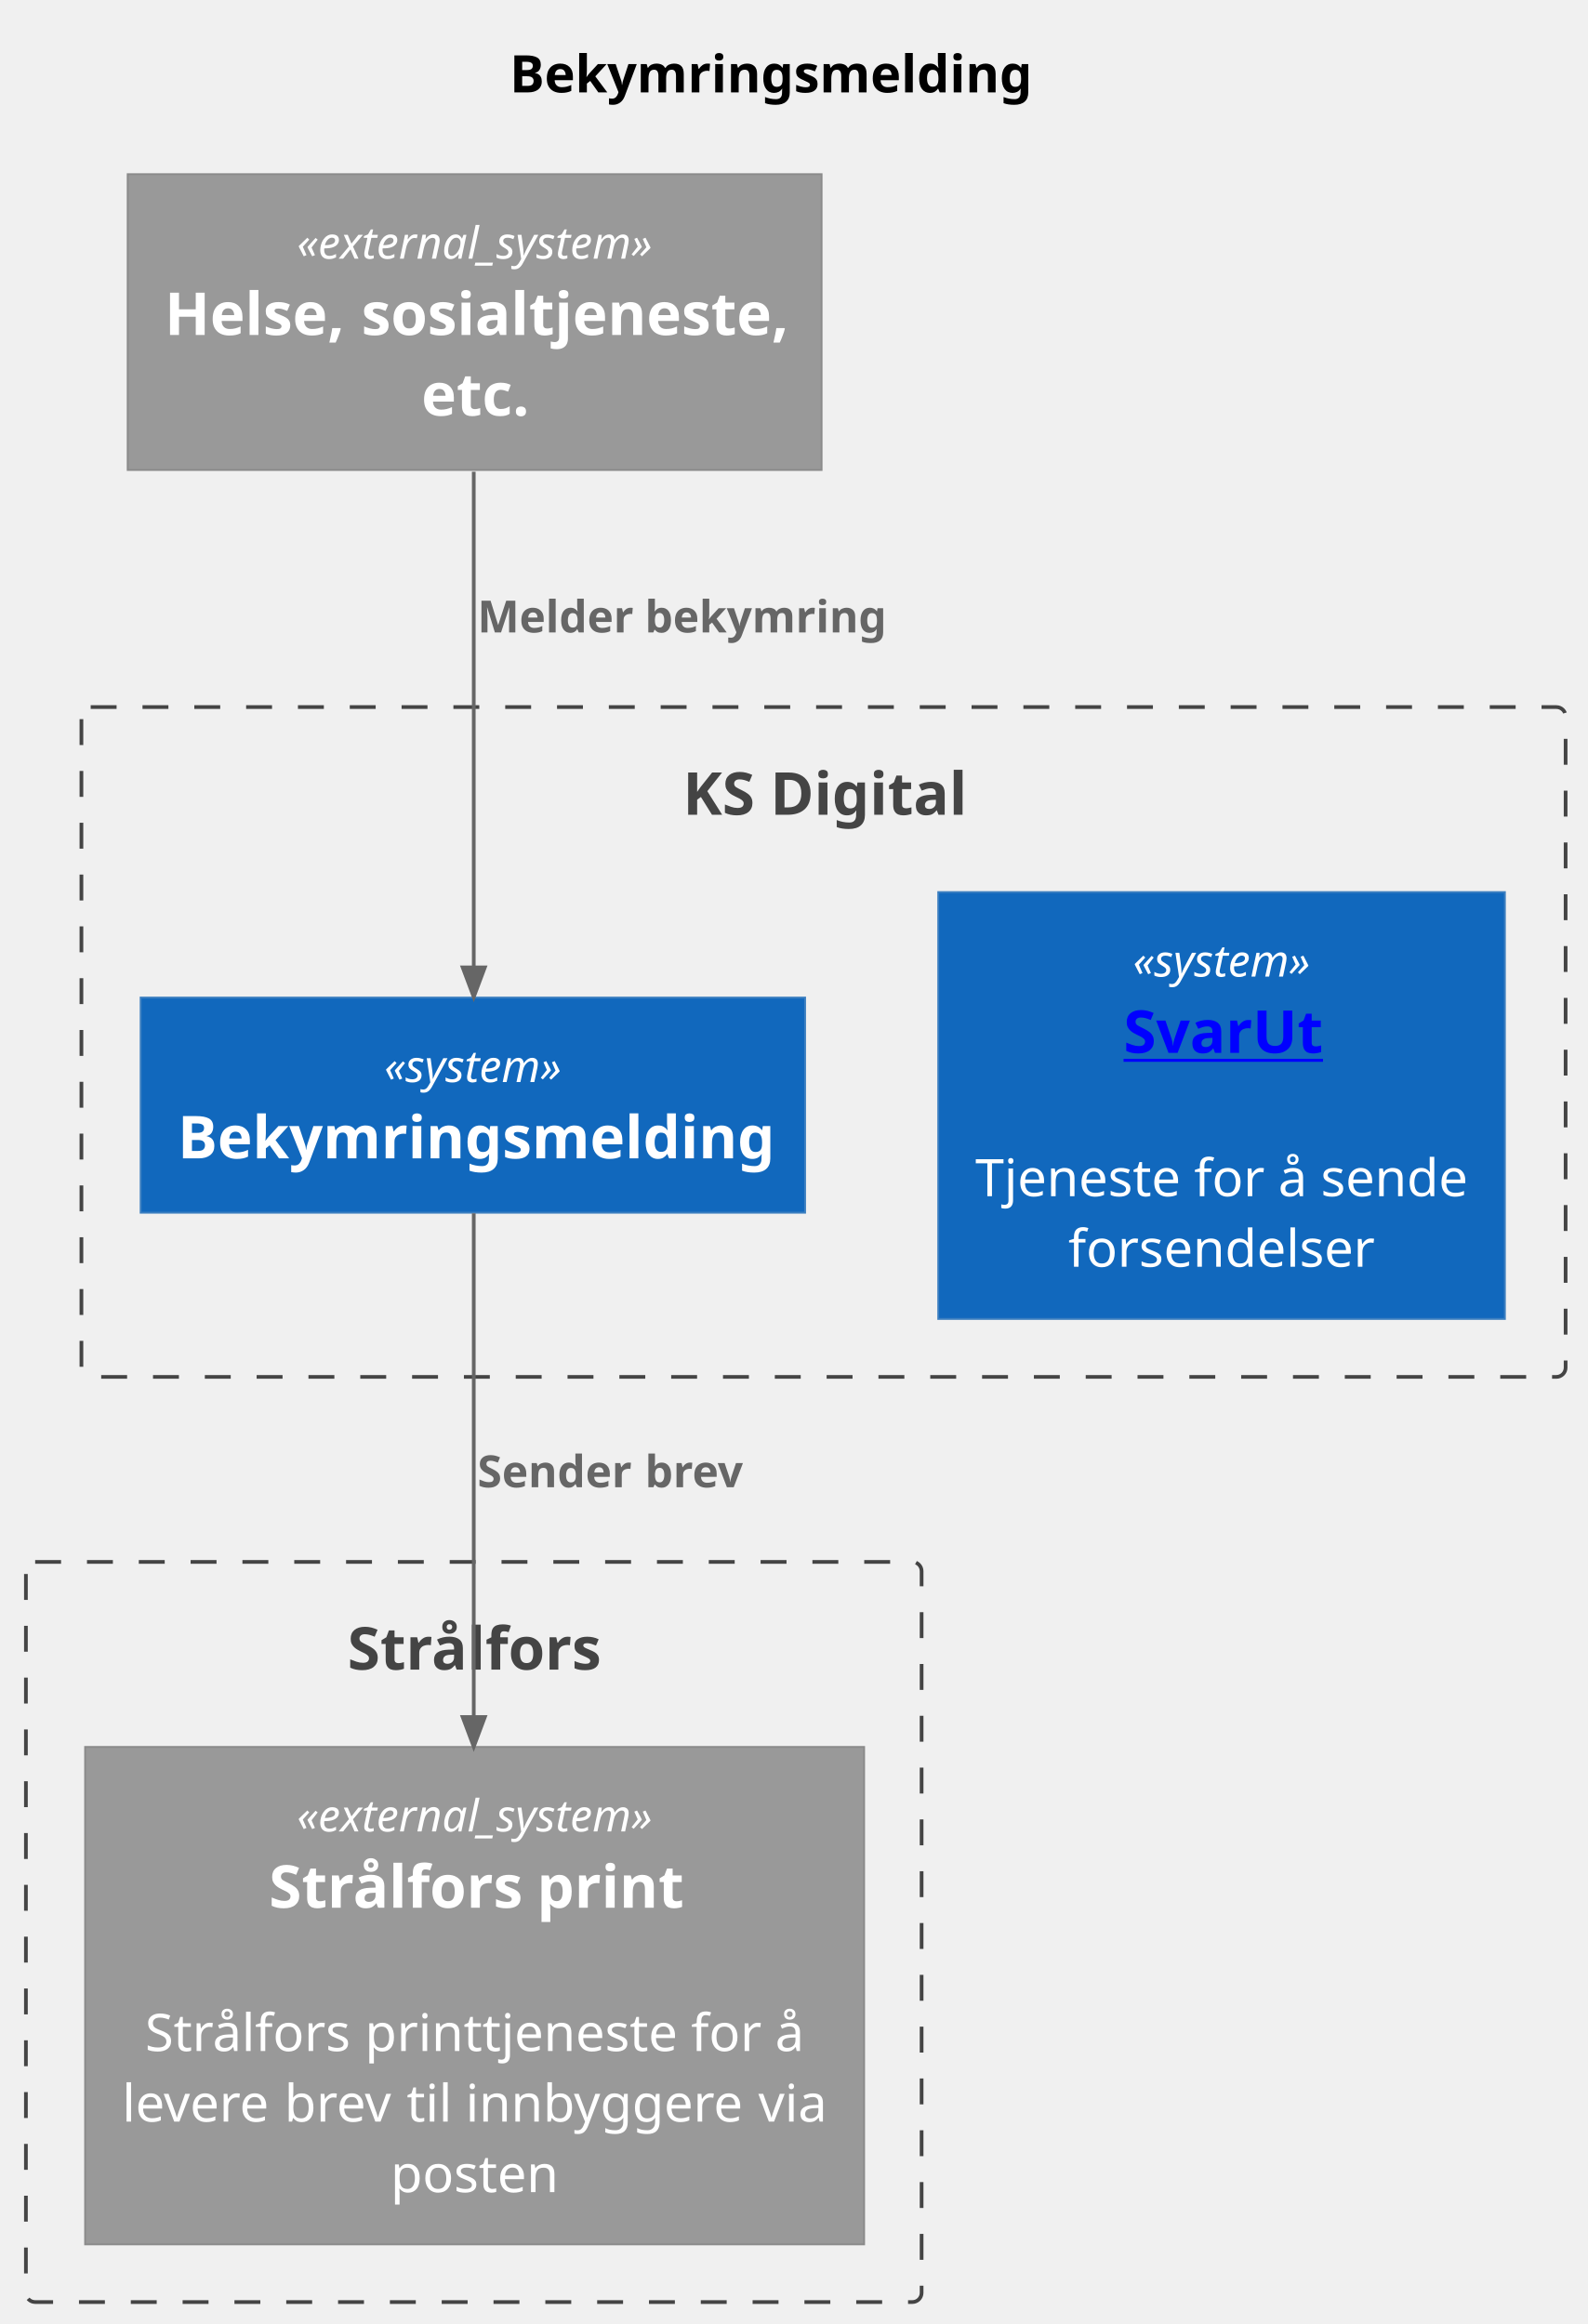
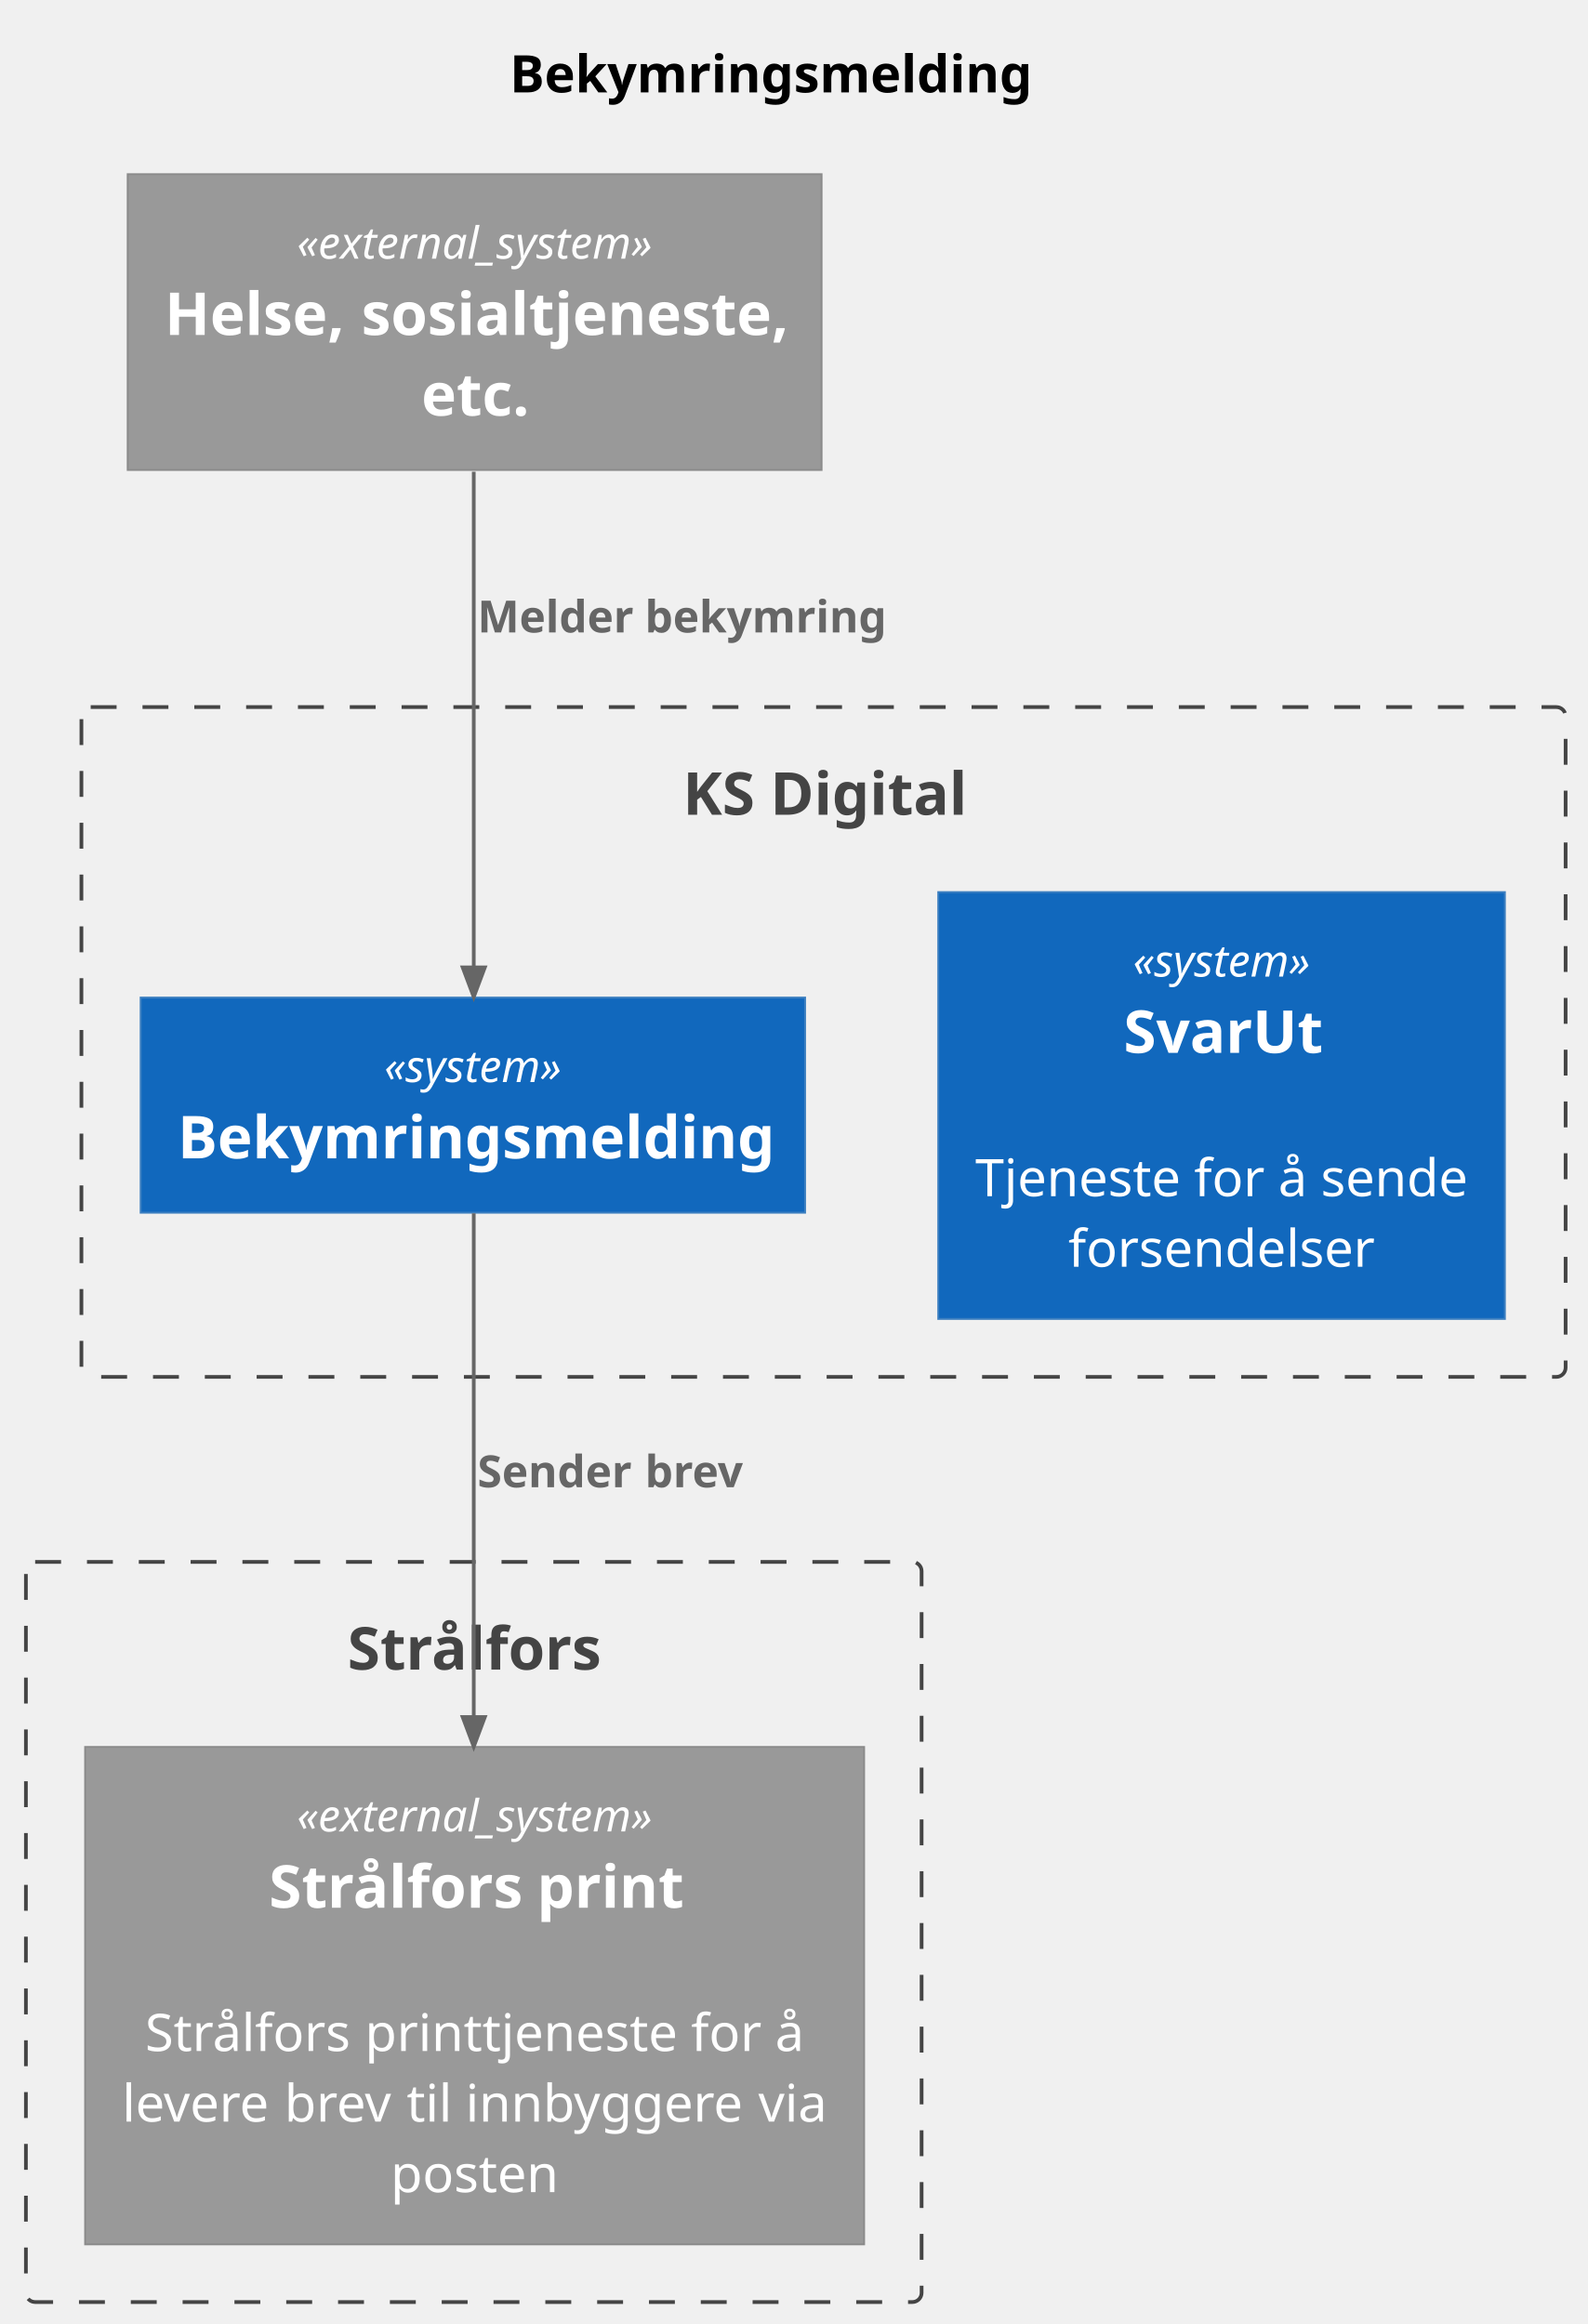
- <svg xmlns="http://www.w3.org/2000/svg" xmlns:xlink="http://www.w3.org/1999/xlink" contentStyleType="text/css" data-diagram-type="DESCRIPTION" height="628px" preserveAspectRatio="none" style="width:429px;height:628px;background:#FFFFFF;" version="1.1" viewBox="0 0 429 628" width="429px" zoomAndPan="magnify">
+ <svg xmlns="http://www.w3.org/2000/svg" contentStyleType="text/css" data-diagram-type="DESCRIPTION" height="628px" preserveAspectRatio="none" style="width:429px;height:628px;background:#FFFFFF;" version="1.1" viewBox="0 0 429 628" width="429px" zoomAndPan="magnify">
  <defs />
  <g>
    <g class="title" data-source-line="7">
      <text fill="#000000" font-family="sans-serif" font-size="14" font-weight="bold" lengthAdjust="spacing" textLength="139.583" x="137.708" y="24.966">Bekymringsmelding</text>
    </g>
    <g class="cluster" data-qualified-name="ksdigital" data-source-line="1690" id="ent0002">
      <rect fill="none" height="181" rx="2.5" ry="2.5" style="stroke:#444444;stroke-width:1;stroke-dasharray:7,7;" width="401" x="22" y="191.068" />
      <text fill="#444444" font-family="sans-serif" font-size="16" font-weight="bold" lengthAdjust="spacing" textLength="76.004" x="184.498" y="220.172">KS Digital</text>
    </g>
    <g class="cluster" data-qualified-name="stralfors" data-source-line="1690" id="ent0004">
      <rect fill="none" height="200" rx="2.5" ry="2.5" style="stroke:#444444;stroke-width:1;stroke-dasharray:7,7;" width="242" x="7" y="422.068" />
      <text fill="#444444" font-family="sans-serif" font-size="16" font-weight="bold" lengthAdjust="spacing" textLength="68.228" x="93.886" y="451.172">Strålfors</text>
    </g>
    <g class="entity" data-qualified-name="ksdigital.svarut" data-source-line="404" id="ent0003">
      <rect fill="#1168BD" height="115.34" style="stroke:#3C7FC0;stroke-width:0.5;" width="153.097" x="253.5" y="241.068" />
      <text fill="#FFFFFF" font-family="sans-serif" font-size="12" font-style="italic" lengthAdjust="spacing" textLength="47.892" x="306.103" y="263.896">«system»</text>
-       <a href="/diagram/svarut/svarut-view.svg" target="_top" title="/diagram/svarut/svarut-view.svg" xlink:actuate="onRequest" xlink:href="/diagram/svarut/svarut-view.svg" xlink:show="new" xlink:title="/diagram/svarut/svarut-view.svg" xlink:type="simple">
-         <text fill="#0000FF" font-family="sans-serif" font-size="16" font-weight="bold" lengthAdjust="spacing" text-decoration="underline" textLength="52.968" x="303.565" y="284.516">SvarUt</text>
-       </a>
+       <text fill="#FFFFFF" font-family="sans-serif" font-size="16" font-weight="bold" lengthAdjust="spacing" textLength="52.968" x="303.565" y="284.516">SvarUt</text>
      <text fill="#FFFFFF" font-family="sans-serif" font-size="14" lengthAdjust="spacing" textLength="3.64" x="328.229" y="304.17"> </text>
      <text fill="#FFFFFF" font-family="sans-serif" font-size="14" lengthAdjust="spacing" textLength="55.496" x="263.5" y="323.238">Tjeneste</text>
      <text fill="#FFFFFF" font-family="sans-serif" font-size="14" lengthAdjust="spacing" textLength="3.64" x="318.996" y="323.238"> </text>
      <text fill="#FFFFFF" font-family="sans-serif" font-size="14" lengthAdjust="spacing" textLength="19.068" x="322.636" y="323.238">for</text>
      <text fill="#FFFFFF" font-family="sans-serif" font-size="14" lengthAdjust="spacing" textLength="3.64" x="341.704" y="323.238"> </text>
      <text fill="#FFFFFF" font-family="sans-serif" font-size="14" lengthAdjust="spacing" textLength="7.854" x="345.344" y="323.238">å</text>
      <text fill="#FFFFFF" font-family="sans-serif" font-size="14" lengthAdjust="spacing" textLength="3.64" x="353.198" y="323.238"> </text>
      <text fill="#FFFFFF" font-family="sans-serif" font-size="14" lengthAdjust="spacing" textLength="39.76" x="356.838" y="323.238">sende</text>
      <text fill="#FFFFFF" font-family="sans-serif" font-size="14" lengthAdjust="spacing" textLength="82.824" x="288.637" y="342.306">forsendelser</text>
    </g>
    <g class="entity" data-qualified-name="ksdigital.bekymringsmelding" data-source-line="404" id="ent0006">
      <rect fill="#1168BD" height="58.136" style="stroke:#3C7FC0;stroke-width:0.5;" width="179.524" x="38" y="269.568" />
      <text fill="#FFFFFF" font-family="sans-serif" font-size="12" font-style="italic" lengthAdjust="spacing" textLength="47.892" x="103.816" y="292.396">«system»</text>
      <text fill="#FFFFFF" font-family="sans-serif" font-size="16" font-weight="bold" lengthAdjust="spacing" textLength="159.524" x="48" y="313.016">Bekymringsmelding</text>
    </g>
    <g class="entity" data-qualified-name="stralfors.str.lfors" data-source-line="419" id="ent0005">
      <rect fill="#999999" height="134.408" style="stroke:#8A8A8A;stroke-width:0.5;" width="210.469" x="23" y="472.068" />
      <text fill="#FFFFFF" font-family="sans-serif" font-size="12" font-style="italic" lengthAdjust="spacing" textLength="96.025" x="80.222" y="494.896">«external_system»</text>
      <text fill="#FFFFFF" font-family="sans-serif" font-size="16" font-weight="bold" lengthAdjust="spacing" textLength="68.228" x="72.671" y="515.516">Strålfors</text>
      <text fill="#FFFFFF" font-family="sans-serif" font-size="16" font-weight="bold" lengthAdjust="spacing" textLength="4.16" x="140.899" y="515.516"> </text>
      <text fill="#FFFFFF" font-family="sans-serif" font-size="16" font-weight="bold" lengthAdjust="spacing" textLength="38.74" x="145.059" y="515.516">print</text>
      <text fill="#FFFFFF" font-family="sans-serif" font-size="14" lengthAdjust="spacing" textLength="3.64" x="126.415" y="535.17"> </text>
      <text fill="#FFFFFF" font-family="sans-serif" font-size="14" lengthAdjust="spacing" textLength="55.762" x="39.195" y="554.238">Strålfors</text>
      <text fill="#FFFFFF" font-family="sans-serif" font-size="14" lengthAdjust="spacing" textLength="3.64" x="94.957" y="554.238"> </text>
      <text fill="#FFFFFF" font-family="sans-serif" font-size="14" lengthAdjust="spacing" textLength="84.476" x="98.597" y="554.238">printtjeneste</text>
      <text fill="#FFFFFF" font-family="sans-serif" font-size="14" lengthAdjust="spacing" textLength="3.64" x="183.072" y="554.238"> </text>
      <text fill="#FFFFFF" font-family="sans-serif" font-size="14" lengthAdjust="spacing" textLength="19.068" x="186.712" y="554.238">for</text>
      <text fill="#FFFFFF" font-family="sans-serif" font-size="14" lengthAdjust="spacing" textLength="3.64" x="205.78" y="554.238"> </text>
      <text fill="#FFFFFF" font-family="sans-serif" font-size="14" lengthAdjust="spacing" textLength="7.854" x="209.42" y="554.238">å</text>
      <text fill="#FFFFFF" font-family="sans-serif" font-size="14" lengthAdjust="spacing" textLength="40.194" x="33" y="573.306">levere</text>
      <text fill="#FFFFFF" font-family="sans-serif" font-size="14" lengthAdjust="spacing" textLength="3.64" x="73.194" y="573.306"> </text>
      <text fill="#FFFFFF" font-family="sans-serif" font-size="14" lengthAdjust="spacing" textLength="29.4" x="76.834" y="573.306">brev</text>
      <text fill="#FFFFFF" font-family="sans-serif" font-size="14" lengthAdjust="spacing" textLength="3.64" x="106.234" y="573.306"> </text>
      <text fill="#FFFFFF" font-family="sans-serif" font-size="14" lengthAdjust="spacing" textLength="12.278" x="109.874" y="573.306">til</text>
      <text fill="#FFFFFF" font-family="sans-serif" font-size="14" lengthAdjust="spacing" textLength="3.64" x="122.152" y="573.306"> </text>
      <text fill="#FFFFFF" font-family="sans-serif" font-size="14" lengthAdjust="spacing" textLength="75.46" x="125.792" y="573.306">innbyggere</text>
      <text fill="#FFFFFF" font-family="sans-serif" font-size="14" lengthAdjust="spacing" textLength="3.64" x="201.251" y="573.306"> </text>
      <text fill="#FFFFFF" font-family="sans-serif" font-size="14" lengthAdjust="spacing" textLength="18.578" x="204.891" y="573.306">via</text>
      <text fill="#FFFFFF" font-family="sans-serif" font-size="14" lengthAdjust="spacing" textLength="45.388" x="105.541" y="592.374">posten</text>
    </g>
    <g class="entity" data-qualified-name="helseSosialtjenesteEtc" data-source-line="419" id="ent0007">
      <rect fill="#999999" height="79.928" style="stroke:#8A8A8A;stroke-width:0.5;" width="187.476" x="34.5" y="47.068" />
      <text fill="#FFFFFF" font-family="sans-serif" font-size="12" font-style="italic" lengthAdjust="spacing" textLength="96.025" x="80.226" y="69.896">«external_system»</text>
      <text fill="#FFFFFF" font-family="sans-serif" font-size="16" font-weight="bold" lengthAdjust="spacing" textLength="48.984" x="44.5" y="90.516">Helse,</text>
      <text fill="#FFFFFF" font-family="sans-serif" font-size="16" font-weight="bold" lengthAdjust="spacing" textLength="4.16" x="93.484" y="90.516"> </text>
      <text fill="#FFFFFF" font-family="sans-serif" font-size="16" font-weight="bold" lengthAdjust="spacing" textLength="114.332" x="97.644" y="90.516">sosialtjeneste,</text>
      <text fill="#FFFFFF" font-family="sans-serif" font-size="16" font-weight="bold" lengthAdjust="spacing" textLength="28.768" x="113.854" y="112.308">etc.</text>
    </g>
    <g class="link" data-entity-1="ent0006" data-entity-2="ent0005" data-link-type="dependency" data-source-line="1803" id="lnk8">
      <path d="M128,327.868 C128,363.158 128,416.608 128,463.988" fill="none" id="bekymringsmelding-to-strålfors" style="stroke:#666666;stroke-width:1;" />
      <polygon fill="#666666" points="128,471.988,131,463.988,125,463.988,128,471.988" style="stroke:#666666;stroke-width:1;" />
      <text fill="#666666" font-family="sans-serif" font-size="12" font-weight="bold" lengthAdjust="spacing" textLength="42.126" x="129" y="401.896">Sender</text>
      <text fill="#666666" font-family="sans-serif" font-size="12" font-weight="bold" lengthAdjust="spacing" textLength="3.12" x="171.126" y="401.896"> </text>
      <text fill="#666666" font-family="sans-serif" font-size="12" font-weight="bold" lengthAdjust="spacing" textLength="26.7" x="174.246" y="401.896">brev</text>
    </g>
    <g class="link" data-entity-1="ent0007" data-entity-2="ent0006" data-link-type="dependency" data-source-line="1803" id="lnk9">
      <path d="M128,127.478 C128,168.838 128,224.848 128,261.408" fill="none" id="helseSosialtjenesteEtc-to-bekymringsmelding" style="stroke:#666666;stroke-width:1;" />
      <polygon fill="#666666" points="128,269.408,131,261.408,125,261.408,128,269.408" style="stroke:#666666;stroke-width:1;" />
      <text fill="#666666" font-family="sans-serif" font-size="12" font-weight="bold" lengthAdjust="spacing" textLength="42.102" x="129" y="170.896">Melder</text>
      <text fill="#666666" font-family="sans-serif" font-size="12" font-weight="bold" lengthAdjust="spacing" textLength="3.12" x="171.102" y="170.896"> </text>
      <text fill="#666666" font-family="sans-serif" font-size="12" font-weight="bold" lengthAdjust="spacing" textLength="64.119" x="174.222" y="170.896">bekymring</text>
    </g>
  </g>
</svg>
